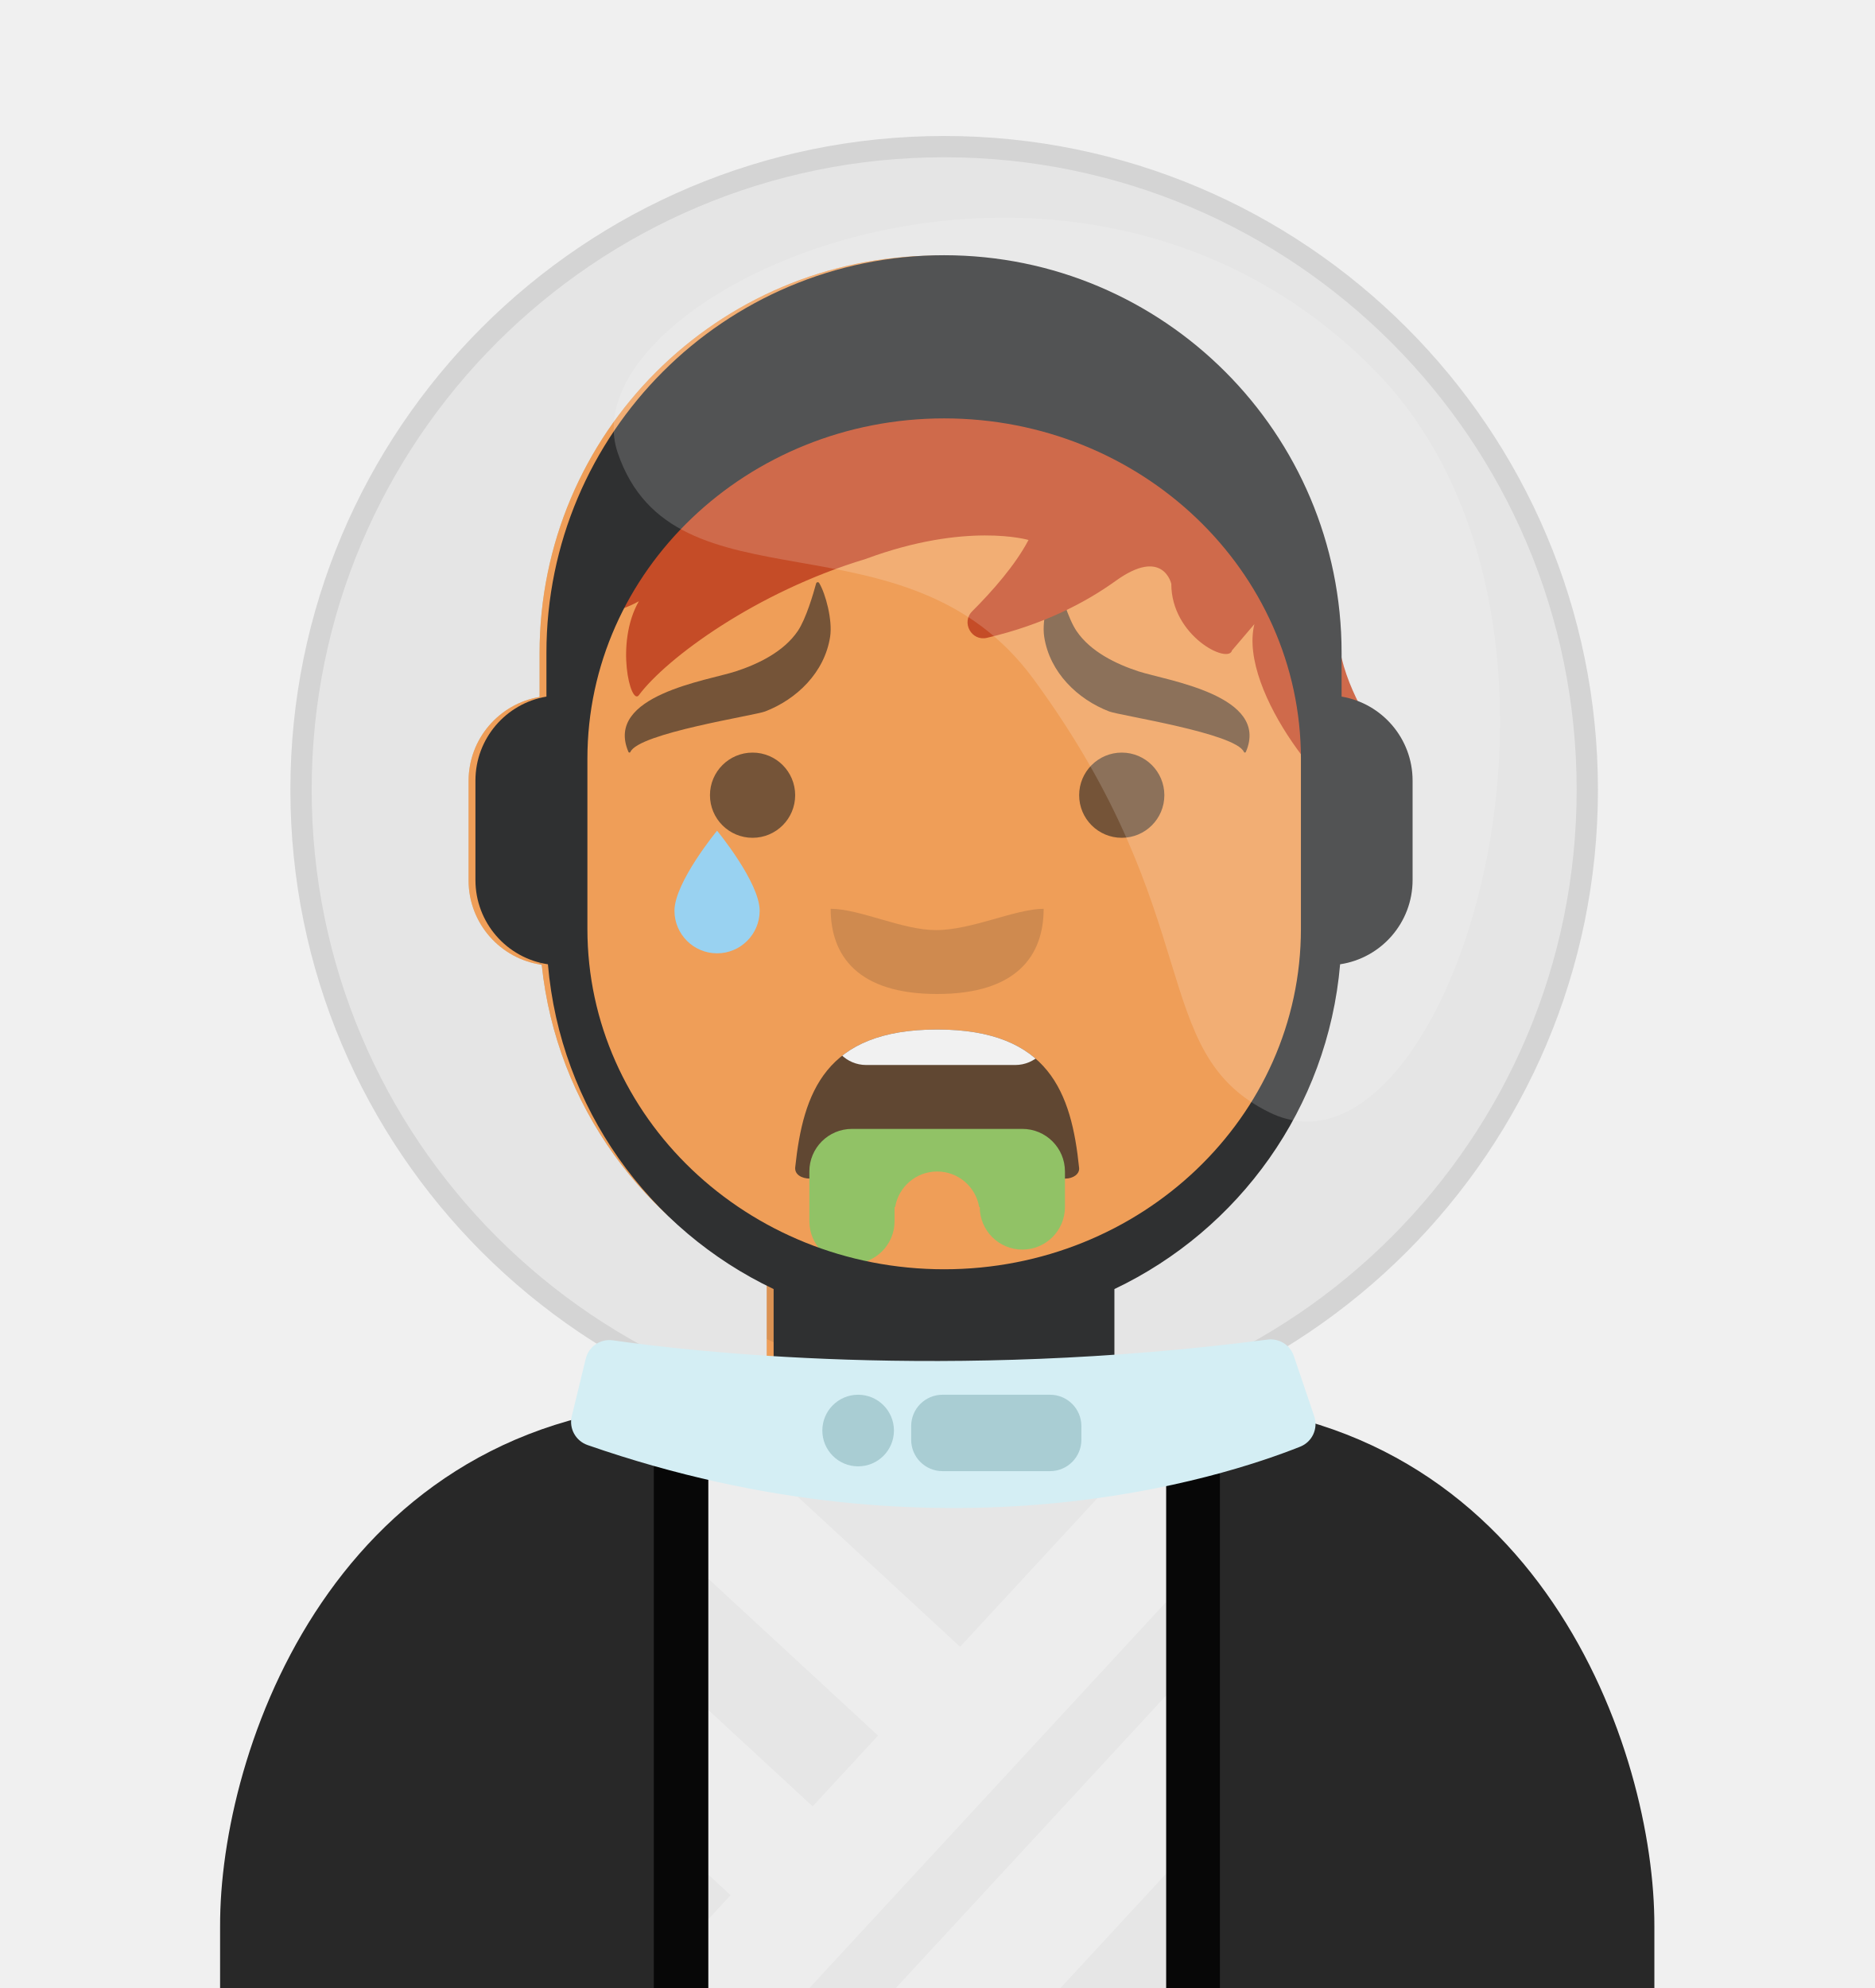
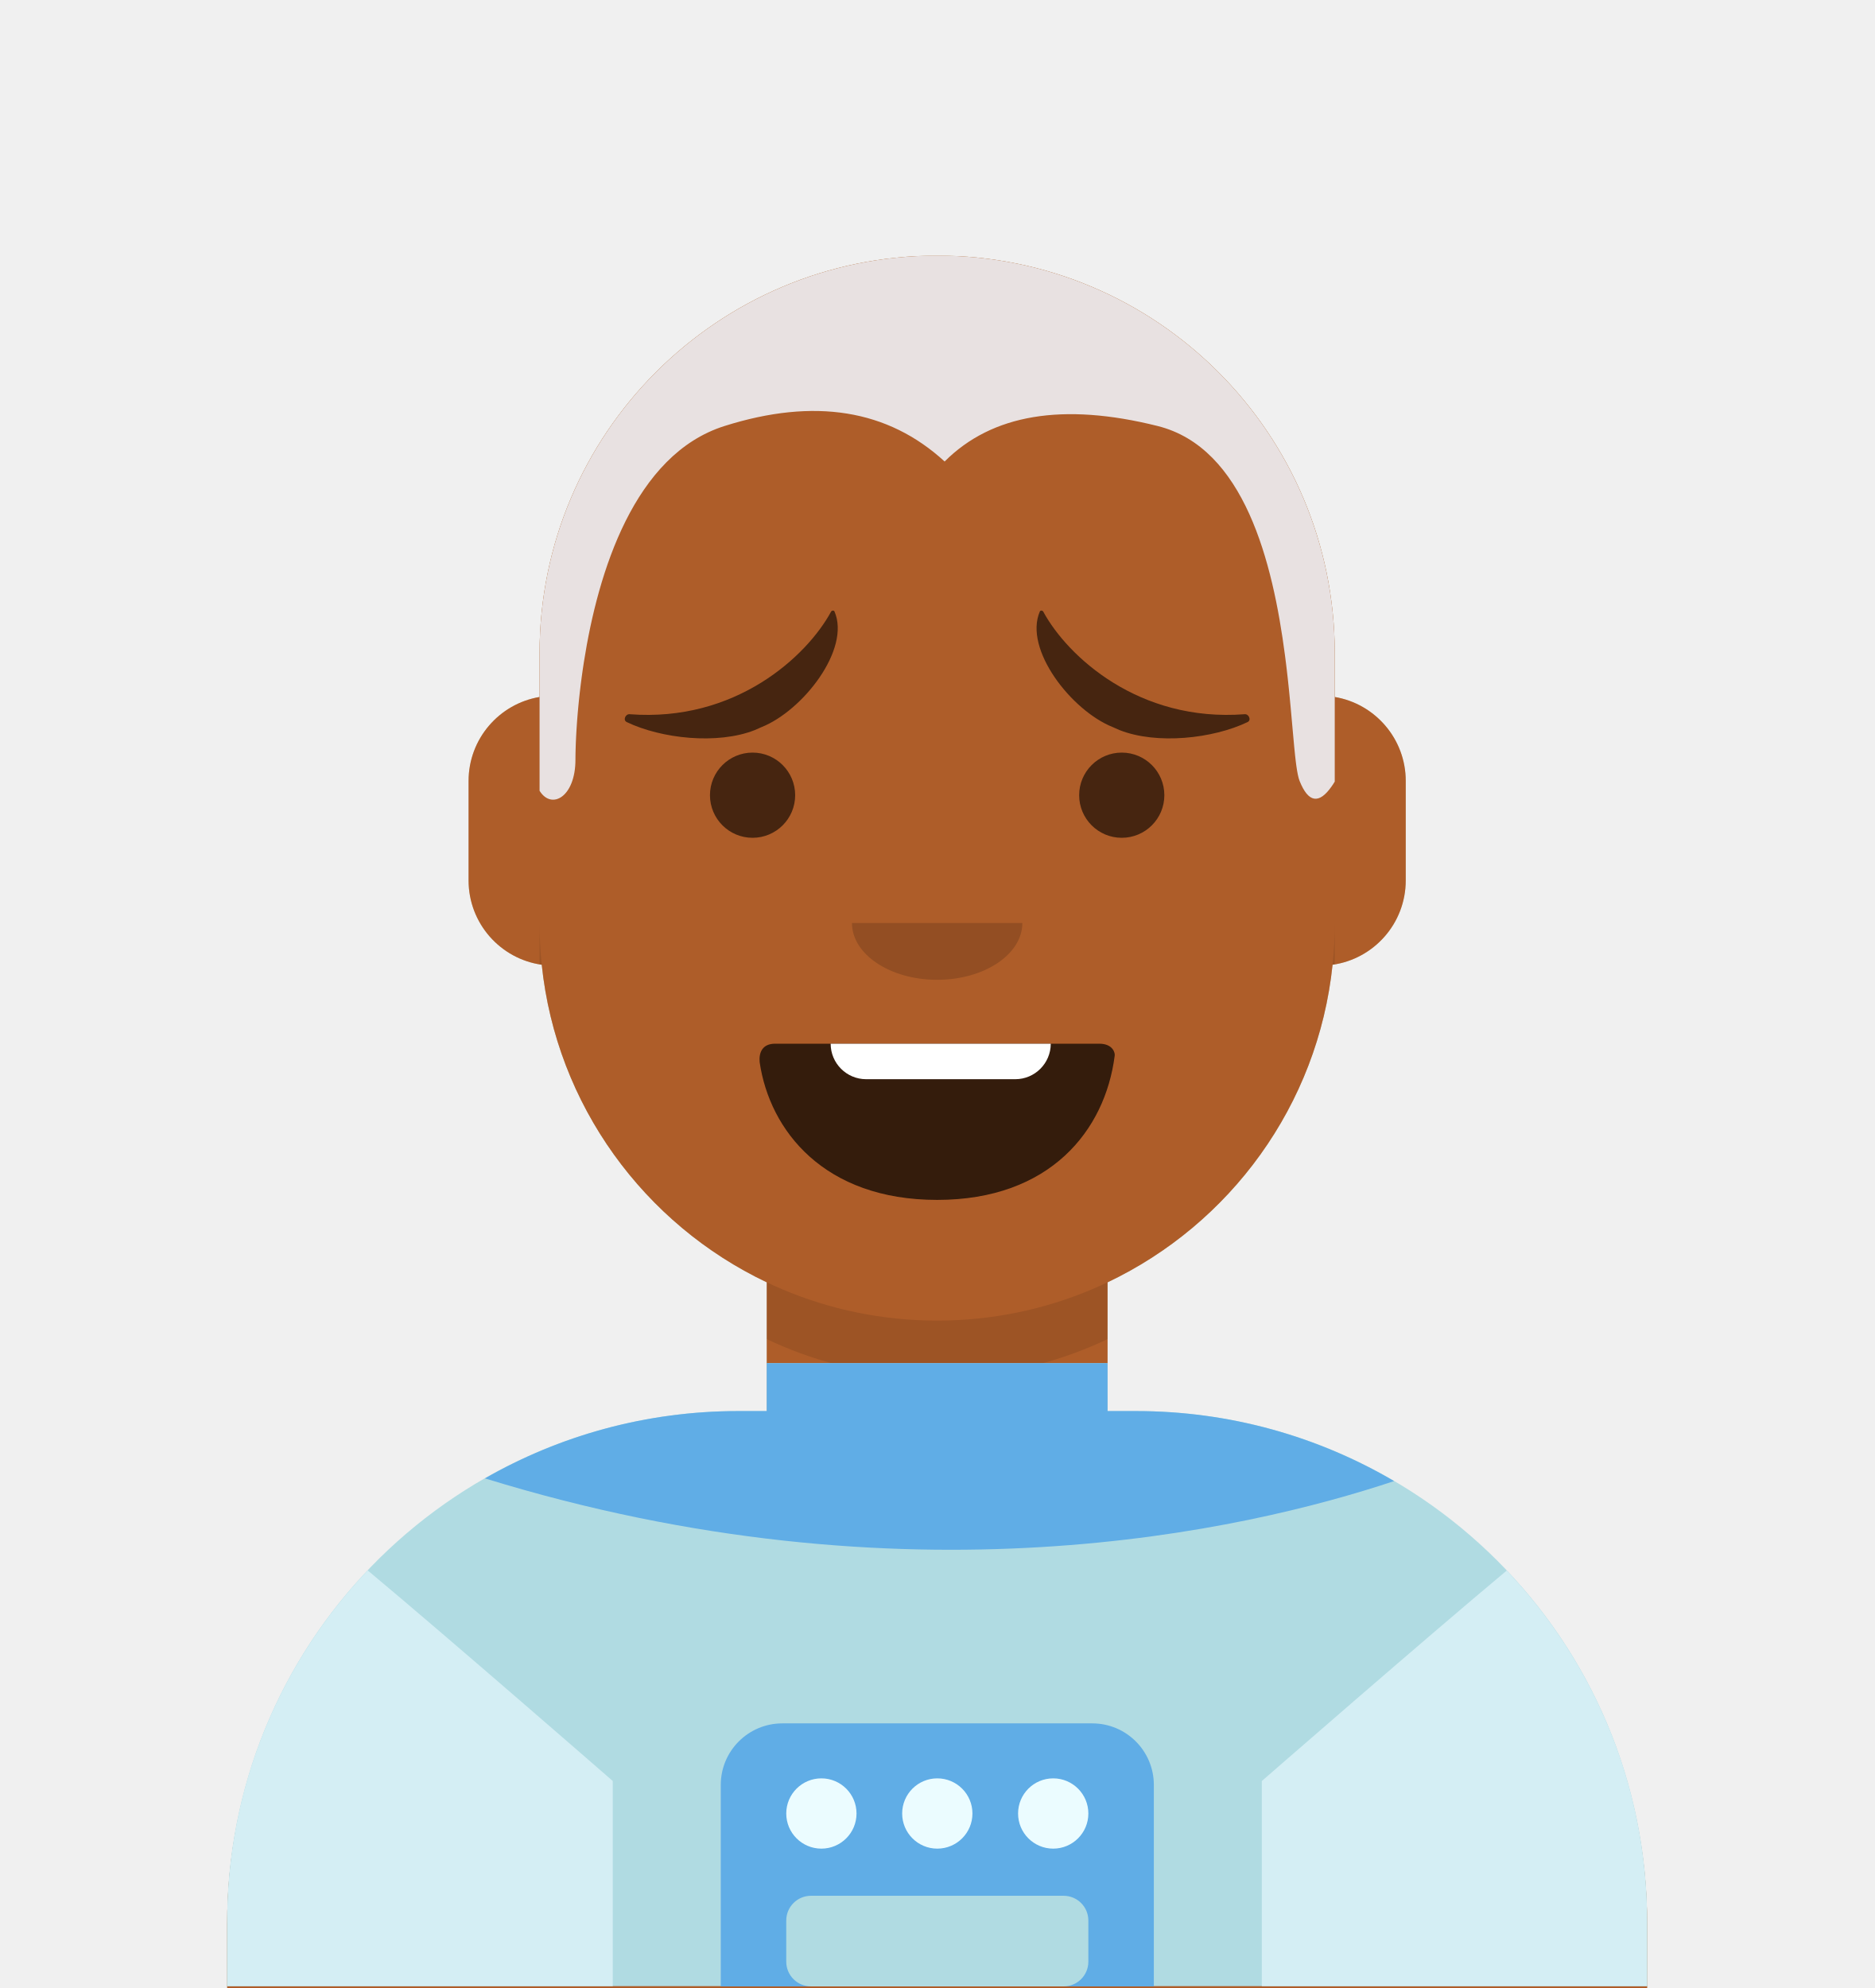
<svg xmlns="http://www.w3.org/2000/svg" xmlns:ns2="http://design.blush" xmlns:xlink="http://www.w3.org/1999/xlink" width="264px" height="280px" viewBox="0 0 264 280" version="1.1">
  <defs>
    <path d="M100,0 C130.928,-5.68137151e-15 156,25.072 156,56 L156.001,62.166 C161.676,63.119 166,68.054 166,74 L166,88 C166,94.052 161.519,99.058 155.694,99.881 C153.628,119.686 141.238,136.422 124.001,144.61 L124,163 L128,163 C167.765,163 200,195.235 200,235 L200,244 L0,244 L0,235 C-4.86974701e-15,195.235 32.235,163 72,163 L76,163 L76,144.611 C58.763,136.422 46.372,119.687 44.305,99.881 C38.481,99.058 34,94.052 34,88 L34,74 C34,68.054 38.325,63.118 44,62.166 L44,56 C44,25.072 69.072,5.68137151e-15 100,0 Z" id="transparent_path-1" />
    <path d="M83,36.348 C83,52.629 105.162,65.828 132.5,65.828 C159.838,65.828 182,52.629 182,36.348 C182,34.985 181.845,33.645 181.544,32.331 C210.784,41.488 232,68.792 232,101.052 L232,110 L32,110 L32,101.052 C32,68.397 53.739,40.82 83.534,32.002 C83.182,33.421 83,34.871 83,36.348 Z" id="transparent_path-3" />
    <rect id="transparent_path-5" x="0" y="0" width="264" height="280" />
    <path d="M74,0 C114.869,0 148,33.131 148,74 L148,84.148 L148,197.608 C135.525,187.237 119.491,181 102,181 L102,181 L98,181 L98,162.611 C115.531,154.283 128.048,137.115 129.791,116.867 C135.569,116.002 140,111.019 140,105 L140,105 L140,92 C140,87.354 137.359,83.324 133.497,81.33 C132.724,81.05 131.952,80.748 131.181,80.426 C130.795,80.32 130.401,80.233 130,80.166 L130,80.166 L130,79.917 C117.224,74.234 104.878,63.071 96.11,47.885 C93.175,42.801 90.831,37.595 89.066,32.397 C80.431,42.941 67.745,53.602 52.342,62.495 C42.778,68.017 33.147,72.291 24,75.266 L24,137.247 C29.602,148.318 38.773,157.278 50,162.611 L50,162.611 L50,181 L46,181 C38.327,181 30.935,182.2 24,184.423 L24,230 C24,244.106 13.569,255.776 0,257.716 L0,74 C0,33.131 33.131,0 74,0 Z" id="transparent_path-7" />
  </defs>
  <g id="transparent_Avataaar/Default" stroke="none" stroke-width="1" fill="none" fill-rule="evenodd">
    <g id="transparent_Body" transform="translate(32, 36)">
      <mask id="transparent_mask-2" fill="white">
        <use xlink:href="#transparent_path-1" />
      </mask>
      <use fill="#D0C6AC" xlink:href="#transparent_path-1" />
-       <g id="transparent_Skin-Color" mask="url(#transparent_mask-2)" fill="#FD9841">
+       <g id="transparent_Skin-Color" mask="url(#transparent_mask-2)" fill="#AE5D29">
        <g transform="translate(-32, 0)" id="transparent_Color">
          <rect x="0" y="0" width="264" height="244" />
        </g>
      </g>
      <path d="M44,94 C44,124.928 69.072,150 100,150 C130.928,150 156,124.928 156,94 L156,94 L156,102 C156,132.928 130.928,158 100,158 C69.072,158 44,132.928 44,102 Z" id="transparent_Neck-Shadow" fill-opacity="0.1" fill="#000000" mask="url(#transparent_mask-2)" />
    </g>
    <g id="transparent_Clothing" transform="translate(0, 170)">
-       <g id="jedi_robe_Clothing/Jedi robe" stroke="none" stroke-width="1" fill="none" fill-rule="evenodd">
-         <g id="jedi_robe_Robe" transform="translate(31, 27.5)">
-           <path d="M77,1.839 C77,1.839 100.415,19.93 125.026,1.839 L144.732,1.839 L146.639,82.839 L53.79,82.839 L56.462,1.839 L77,1.839 Z" id="jedi_robe_Fabric-Color" fill="#E6E6E6" ns2:color="Top-500" />
-           <path d="M144.732,1.839 L145.05,15.36 L82.694,82.839 L59.513,82.839 L134.365,1.839 L144.732,1.839 Z M145.353,28.215 L145.928,52.677 L118.056,82.839 L94.876,82.839 L145.353,28.215 Z M55.498,31.08 L83.463,56.922 L71.908,69.426 L54.756,53.575 L55.498,31.08 Z M68.946,1.839 L104.232,34.446 L92.678,46.949 L56.09,13.138 L56.462,1.839 L68.946,1.839 Z" id="jedi_robe_Combined-Shape" fill-opacity=".3" fill="#FFF" />
-           <path d="M0.009,72.647 L0.001,73.838 L0.001,82.838 L68.746,82.838 L68.746,0 C17.413,0 0.42,47.304 0.009,72.647" id="jedi_robe_Fill-14" fill="#282828" />
-           <path d="M61.093,0.538 L61.093,82.839 L68.746,82.839 L68.746,0 C66.085,0 63.535,0.185 61.093,0.538" id="jedi_robe_Fill-17" fill="#070707" />
-           <path d="M202.01,72.647 L202.02,73.838 L202.02,82.838 L133.274,82.837 L133.274,0 C184.607,0 201.599,47.304 202.01,72.647" id="jedi_robe_Fill-20" fill="#282828" />
-           <path d="M140.827,0.538 L140.827,82.838 L133.274,82.838 L133.274,0 C135.9,0 138.417,0.185 140.827,0.538" id="jedi_robe_Fill-23" fill="#070707" />
+       <g id="astronaut_suit_Clothing/Astronaut suit" stroke="none" stroke-width="1" fill="none" fill-rule="evenodd">
+         <g id="astronaut_suit_Astronaut-suit" transform="translate(32, 22)">
+           <path d="M128,6.74 L124,6.74 L124.001,0.001 L76,0.001 L76,6.74 L72,6.74 C32.633,6.74 0.646,38.334 0.01,77.549 L-0,78.74 L-0,87.74 L200,87.74 L200,78.74 C200,38.975 167.765,6.74 128,6.74" id="astronaut_suit_Fill-1" fill="#B0DBE2" />
+           <path d="M180.225,29.205 C168.827,38.716 145.73,58.847 145.73,58.847 L145.73,87.74 L199.999,87.74 L199.999,78.74 C199.999,59.542 192.471,42.113 180.225,29.205" id="astronaut_suit_Fill-4" fill="#D4EEF4" />
+           <path d="M0.009,77.549 L0.001,78.74 L0.001,87.74 L54.31,87.74 L54.31,58.847 C54.31,58.847 31.178,38.686 19.791,29.184 C7.787,41.826 0.314,58.813 0.009,77.549" id="astronaut_suit_Fill-6" fill="#D4EEF4" />
+           <path d="M121.85,50.73 L78.189,50.73 C73.401,50.73 69.52,54.612 69.52,59.4 L69.52,87.774 L130.52,87.774 L130.52,59.4 C130.52,54.612 126.638,50.73 121.85,50.73" id="astronaut_suit_Fill-8" fill="#60ADE6" ns2:color="Top-500" />
+           <path d="M83.694,58.473 C80.96,58.473 78.745,60.689 78.745,63.422 C78.745,66.156 80.96,68.371 83.694,68.371 C86.427,68.371 88.642,66.156 88.642,63.422 C88.642,60.689 86.427,58.473 83.694,58.473" id="astronaut_suit_Fill-10" fill="#EBFCFF" />
+           <path d="M100.02,58.473 C97.287,58.473 95.071,60.689 95.071,63.422 C95.071,66.156 97.287,68.371 100.02,68.371 C102.753,68.371 104.969,66.156 104.969,63.422 C104.969,60.689 102.753,58.473 100.02,58.473" id="astronaut_suit_Fill-12" fill="#EBFCFF" />
+           <path d="M116.346,58.473 C113.614,58.473 111.397,60.689 111.397,63.422 C111.397,66.156 113.614,68.371 116.346,68.371 C119.08,68.371 121.296,66.156 121.296,63.422 C121.296,60.689 119.08,58.473 116.346,58.473" id="astronaut_suit_Fill-14" fill="#EBFCFF" />
+           <path d="M117.811,87.774 L82.229,87.774 C80.304,87.774 78.744,86.214 78.744,84.29 L78.744,78.497 C78.744,76.572 80.304,75.011 82.229,75.011 L117.811,75.011 C119.736,75.011 121.296,76.572 121.296,78.497 L121.296,84.29 C121.296,86.214 119.736,87.774 117.811,87.774" id="astronaut_suit_Fill-16" fill="#B0DBE2" />
+           <path d="M164.361,16.604 C153.687,10.344 141.267,6.741 128,6.741 L124,6.741 L124.001,-0 L76,-0 L76,6.741 L72,6.741 C59.006,6.741 46.827,10.2 36.303,16.221 C95.548,34.511 143.322,23.61 164.361,16.604" id="astronaut_suit_Fill-18" fill="#60ADE6" ns2:color="Top-500" />
        </g>
      </g>
    </g>
    <g id="transparent_Face" transform="translate(76, 82)" fill="#000000">
      <g id="transparent_Mouth" transform="translate(2, 52)">
-         <defs>
-           <path d="M34.008,12.602 C35.128,23.093 38.235,31.994 53.996,32 C69.758,32.006 72.917,23.042 73.994,12.505 C74.081,11.657 73.174,11 72.037,11 C65.351,11 62.67,12.495 53.989,12.5 C45.309,12.505 40.757,11 36.092,11 C34.949,11 33.896,11.552 34.008,12.602 Z" id="vomit_path-1" />
-           <path d="M66,25 C69.314,25 72,27.686 72,31 L72,36 C72,39.314 69.314,42 66,42 C62.686,42 60,39.314 60,36 L59.917,36 C59.441,33.162 56.973,31 54,31 C51.027,31 48.559,33.162 48.083,36 L48,36 L48,38 C48,41.314 45.314,44 42,44 C38.686,44 36,41.314 36,38 L36,31 C36,27.686 38.686,25 42,25 L66,25 Z" id="vomit_path-3" />
-           <filter x="-1.4%" y="-2.6%" width="102.8%" height="105.3%" filterUnits="objectBoundingBox" id="vomit_filter-4">
-             <feOffset dx="0" dy="-1" in="SourceAlpha" result="shadowOffsetInner1" />
-             <feComposite in="shadowOffsetInner1" in2="SourceAlpha" operator="arithmetic" k2="-1" k3="1" result="shadowInnerInner1" />
-             <feColorMatrix values="0 0 0 0 0   0 0 0 0 0   0 0 0 0 0  0 0 0 0.1 0" type="matrix" in="shadowInnerInner1" />
-           </filter>
-         </defs>
-         <g id="vomit_Mouth/Vomit" stroke="none" stroke-width="1" fill="none" fill-rule="evenodd">
-           <mask id="vomit_mask-2" fill="white">
-             <use xlink:href="#vomit_path-1" transform="translate(54, 21.5) scale(1, -1) translate(-54, -21.5)" />
-           </mask>
-           <use id="vomit_Mouth" fill-opacity="0.7" fill="#000000" transform="translate(54, 21.5) scale(1, -1) translate(-54, -21.5)" xlink:href="#vomit_path-1" />
-           <path d="M44,0 L65,0 C67.761,-5.07265313e-16 70,2.239 70,5 L70,11 C70,13.761 67.761,16 65,16 L44,16 C41.239,16 39,13.761 39,11 L39,5 C39,2.239 41.239,5.07265313e-16 44,0 Z" id="vomit_Teeth" fill="#FFFFFF" mask="url(#vomit_mask-2)" />
-           <g id="vomit_Vomit-Stuff">
-             <use fill="#88C553" fill-rule="evenodd" xlink:href="#vomit_path-3" />
-           </g>
+         <g id="big_smile_Mouth/Big Smile" stroke="none" stroke-width="1" fill="none" fill-rule="evenodd">
+           <path d="M29,15.609 C30.41,25.231 38.062,35 54,35 C69.938,35 77.646,25.183 79,14.739 C79.101,14.34 78.775,13 76.826,13 C56.838,13 41.74,13 31.174,13 C29.383,13 28.87,14.24 29,15.609 Z" id="big_smile_Mouth" fill-opacity=".7" fill="#000" />
+           <path d="M70,13 C70,15.761 67.761,18 65,18 L44,18 C41.239,18 39,15.761 39,13 L70,13 Z" id="big_smile_Path" fill="#FFF" />
        </g>
      </g>
      <g id="transparent_Nose" transform="translate(28, 40)" fill-opacity="0.16">
-         <g id="wide_Nose/Wide" stroke="none" stroke-width="1" fill="none" fill-rule="evenodd">
-           <path d="M13,6 C13,12.627 16.828,18 28,18 C39.172,18 43,12.627 43,6 C39.036,6 32.897,9 27.838,9 C23.079,9 17.101,6 13,6 Z" id="wide_Nose" fill-opacity=".16" fill="#000" />
+         <g id="default_Nose/Default" stroke="none" stroke-width="1" fill="none" fill-rule="evenodd" fill-opacity="0.16">
+           <path d="M16,8 C16,12.418 21.373,16 28,16 L28,16 C34.627,16 40,12.418 40,8" id="default_Nose" fill="#000000" />
        </g>
      </g>
      <g id="transparent_Eyes" transform="translate(0, 8)">
-         <g id="cry_Eyes/Cry-😢" stroke="none" stroke-width="1" fill="none" fill-rule="evenodd">
-           <circle id="cry_Eye" fill-opacity="0.6" fill="#000000" cx="30" cy="22" r="6" />
-           <path d="M25,27 C25,27 19,34.271 19,38.271 C19,41.585 21.686,44.271 25,44.271 C28.314,44.271 31,41.585 31,38.271 C31,34.271 25,27 25,27 Z" id="cry_Drop" fill="#92D9FF" fill-rule="nonzero" />
-           <circle id="cry_Eye" fill-opacity="0.6" fill="#000000" cx="82" cy="22" r="6" />
+         <g id="default_Eyes/Default-😀" stroke="none" stroke-width="1" fill="none" fill-rule="evenodd" fill-opacity="0.6">
+           <circle id="default_Eye" fill="#000000" cx="30" cy="22" r="6" />
+           <circle id="default_Eye" fill="#000000" cx="82" cy="22" r="6" />
        </g>
      </g>
      <g id="transparent_Eyebrow" fill-opacity="0.6">
-         <g id="frown_natural_Eyebrow/Natural/Frown-Natural" stroke="none" stroke-width="1" fill="none" fill-rule="evenodd" fill-opacity="0.6">
-           <path d="M36.369,6.876 C34.399,9.781 30.824,11.517 27.632,12.56 C23.689,13.849 9.081,15.939 12.52,23.908 C12.572,24.03 12.739,24.031 12.792,23.91 C13.945,21.265 30.257,18.787 31.765,18.206 C36.21,16.497 40.158,12.715 40.927,7.663 C41.279,5.346 40.29,1.614 39.379,0.113 C39.27,-0.067 39.005,-0.023 38.95,0.182 C38.59,1.513 37.539,5.153 36.369,6.876" id="frown_natural_Fill-5" fill="#000000" />
-           <path d="M95.369,6.876 C93.399,9.781 89.824,11.517 86.632,12.56 C82.689,13.849 68.081,15.939 71.52,23.908 C71.572,24.03 71.739,24.031 71.792,23.91 C72.945,21.265 89.257,18.787 90.765,18.206 C95.21,16.497 99.158,12.715 99.927,7.663 C100.279,5.346 99.29,1.614 98.379,0.113 C98.27,-0.067 98.005,-0.023 97.95,0.182 C97.59,1.513 96.539,5.153 95.369,6.876" id="frown_natural_Fill-5" fill="#000000" transform="translate(85.5, 12) scale(-1, 1) translate(-85.5, -12) " />
+         <g id="sad_concerned_natural_Eyebrow/Natural/Sad-Concerned-Natural" stroke="none" stroke-width="1" fill="none" fill-rule="evenodd" fill-opacity="0.6">
+           <path d="M22.766,5.578 L23.677,5.176 C28.919,3.095 36.865,3.967 41.723,6.299 C42.29,6.571 41.902,7.452 41.321,7.407 C26.402,6.256 16.358,15.553 12.946,21.847 C12.845,22.034 12.539,22.055 12.464,21.881 C10.156,16.562 16.913,7.896 22.766,5.578 Z" id="sad_concerned_natural_Eyebrow" fill="#000000" transform="translate(27, 13) scale(-1, -1) translate(-27, -13) " />
+           <path d="M80.766,5.578 L81.677,5.176 C86.919,3.095 94.865,3.967 99.723,6.299 C100.29,6.571 99.902,7.452 99.321,7.407 C84.402,6.256 74.358,15.553 70.946,21.847 C70.845,22.034 70.539,22.055 70.464,21.881 C68.156,16.562 74.913,7.896 80.766,5.578 Z" id="sad_concerned_natural_Eyebrow" fill="#000000" transform="translate(85, 13) scale(1, -1) translate(-85, -13) " />
        </g>
      </g>
    </g>
    <g id="transparent_Top">
-       <g id="astronout_Hairstyle/Astronout" stroke="none" stroke-width="1" fill="none" fill-rule="evenodd">
-         <path d="M157.154,81.809 C152.875,84.888 146.945,87.981 139.003,89.838 C136.837,90.344 135.362,87.67 136.935,86.097 C139.768,83.265 143.008,79.594 144.867,76.053 C144.867,76.053 136.089,73.463 121.923,78.73 C106.5,83.37 93.872,92.7 89.981,97.915 C88.834,99.453 86.597,90.606 89.981,84.684 C89.981,84.684 78.265,91.608 80.358,77.142 L93.938,67.729 C93.358,68.309 121.425,44.588 136.935,44.613 C164.846,44.657 188.329,70.175 188.329,87.453 C188.329,102.226 203.572,109.692 191.329,113.235 C188.329,114.103 174.321,97.531 176.682,87.905 L173.529,91.608 C173.041,93.593 164.978,89.624 164.978,82.228 C164.978,82.228 163.825,77.008 157.154,81.809 Z" id="astronout_Hair-Color" fill="#C93305" ns2:color="Hair-500" />
-         <g id="astronout_Accessory" transform="translate(62, 85)" />
-         <g id="astronout_Astronaut" transform="translate(42.4, 20.4)">
-           <path d="M90.566,15.547 C121.494,15.547 146.565,40.619 146.565,71.547 L146.565,71.547 L146.566,77.713 C152.241,78.665 156.565,83.601 156.565,89.547 L156.565,89.547 L156.565,103.547 C156.565,109.566 152.135,114.549 146.357,115.414 C144.614,135.661 132.097,152.829 114.566,161.158 L114.566,161.158 L114.566,176.439 L66.566,176.439 L66.566,161.158 C49.035,152.829 36.518,135.661 34.775,115.414 C28.997,114.549 24.566,109.566 24.566,103.547 L24.566,103.547 L24.566,89.547 C24.566,83.6 28.891,78.665 34.566,77.713 L34.566,77.713 L34.566,71.547 C34.566,40.619 59.638,15.547 90.566,15.547 Z M90.586,38.529 C62.834,38.529 40.336,59.993 40.336,86.471 L40.336,86.471 L40.336,110.429 C40.336,136.907 62.834,158.371 90.586,158.371 C118.338,158.371 140.836,136.907 140.836,110.429 L140.836,110.429 L140.836,86.471 C140.836,59.993 118.338,38.529 90.586,38.529 Z" id="astronout_Combined-Shape" fill="#0F1011" />
-           <path d="M0.001,90.838 C0.001,140.867 40.557,181.423 90.586,181.423 C140.615,181.423 181.172,140.867 181.172,90.838 C181.172,40.809 140.615,0.252 90.586,0.252 C40.557,0.252 0.001,40.809 0.001,90.838 Z" id="astronout_Path" stroke="#5F5F5F" stroke-width="3" fill="#B8B8B8" opacity=".194" />
-           <path d="M136.421,136.285 C119.129,127.799 127.79,108.813 103.184,75.259 C85.203,50.739 52.51,66.54 44.609,43.383 C36.966,20.98 107.683,-11.782 150.86,31.396 C187.01,67.545 161.722,148.701 136.421,136.285" id="astronout_Fill-12" fill="#FFF" opacity=".17" />
-           <path d="M43.927,168.38 C54.446,169.897 90.846,174.15 136.13,168.275 C137.755,168.065 139.308,169.02 139.833,170.571 L142.711,179.069 C143.296,180.796 142.436,182.677 140.743,183.353 C129.88,187.684 90.451,200.552 40.366,183.131 C38.688,182.547 37.714,180.798 38.134,179.071 L40.106,170.964 C40.524,169.245 42.176,168.128 43.927,168.38" id="astronout_Fill-9" fill="#D4EEF4" />
-           <path d="M105.499,186.804 L90.355,186.804 C87.916,186.804 85.94,184.827 85.94,182.389 L85.94,180.457 C85.94,178.019 87.916,176.042 90.355,176.042 L105.499,176.042 C107.937,176.042 109.914,178.019 109.914,180.457 L109.914,182.389 C109.914,184.827 107.937,186.804 105.499,186.804" id="astronout_Fill-14" fill="#A9CDD3" />
-           <path d="M83.513,181.085 C83.513,183.87 81.255,186.128 78.47,186.128 C75.685,186.128 73.427,183.87 73.427,181.085 C73.427,178.3 75.685,176.042 78.47,176.042 C81.255,176.042 83.513,178.3 83.513,181.085" id="astronout_Fill-16" fill="#A9CDD3" />
-         </g>
+       <g id="buzzcut_Hairstyle/Buzzcut" stroke="none" stroke-width="1" fill="none" fill-rule="evenodd" transform="translate(-1, 0)">
+         <path d="M133,36 C163.928,36 189,61.072 189,92 L189,110.085 L188.93,110.2 L188.809,110.392 L188.569,110.75 C186.782,113.311 185.277,113.061 184.052,110 C183.872,109.55 183.725,108.817 183.59,107.851 L183.503,107.173 L183.418,106.429 L183.293,105.199 L183.081,102.868 L182.795,99.673 L182.63,97.94 L182.509,96.742 L182.378,95.513 L182.234,94.258 C182.209,94.047 182.184,93.834 182.158,93.621 L181.995,92.332 C180.266,79.124 176.252,63.05 164.052,60 C150.719,56.667 140.719,58.333 134.052,65 C126.052,57.667 115.719,56 103.052,60 C90.322,64.02 85.224,80.609 83.245,93.226 L83.076,94.344 L82.923,95.439 C82.874,95.8 82.828,96.156 82.785,96.508 L82.662,97.547 L82.552,98.554 L82.456,99.527 L82.372,100.463 L82.299,101.359 L82.238,102.213 L82.187,103.022 L82.145,103.783 L82.112,104.494 L82.087,105.152 L82.063,106.034 L82.053,106.782 L82.052,107 C82.052,112.24 78.691,114.118 77,111.376 L77,92 C77,61.072 102.072,36 133,36 Z" id="buzzcut_Hair-Color" fill="#E8E1E1" ns2:color="Hair-500" />
      </g>
+       <g id="buzzcut_Facial-Hair" transform="translate(49, 72)" />
+       <g id="buzzcut_Accessory" transform="translate(62, 85)" />
    </g>
  </g>
</svg>
